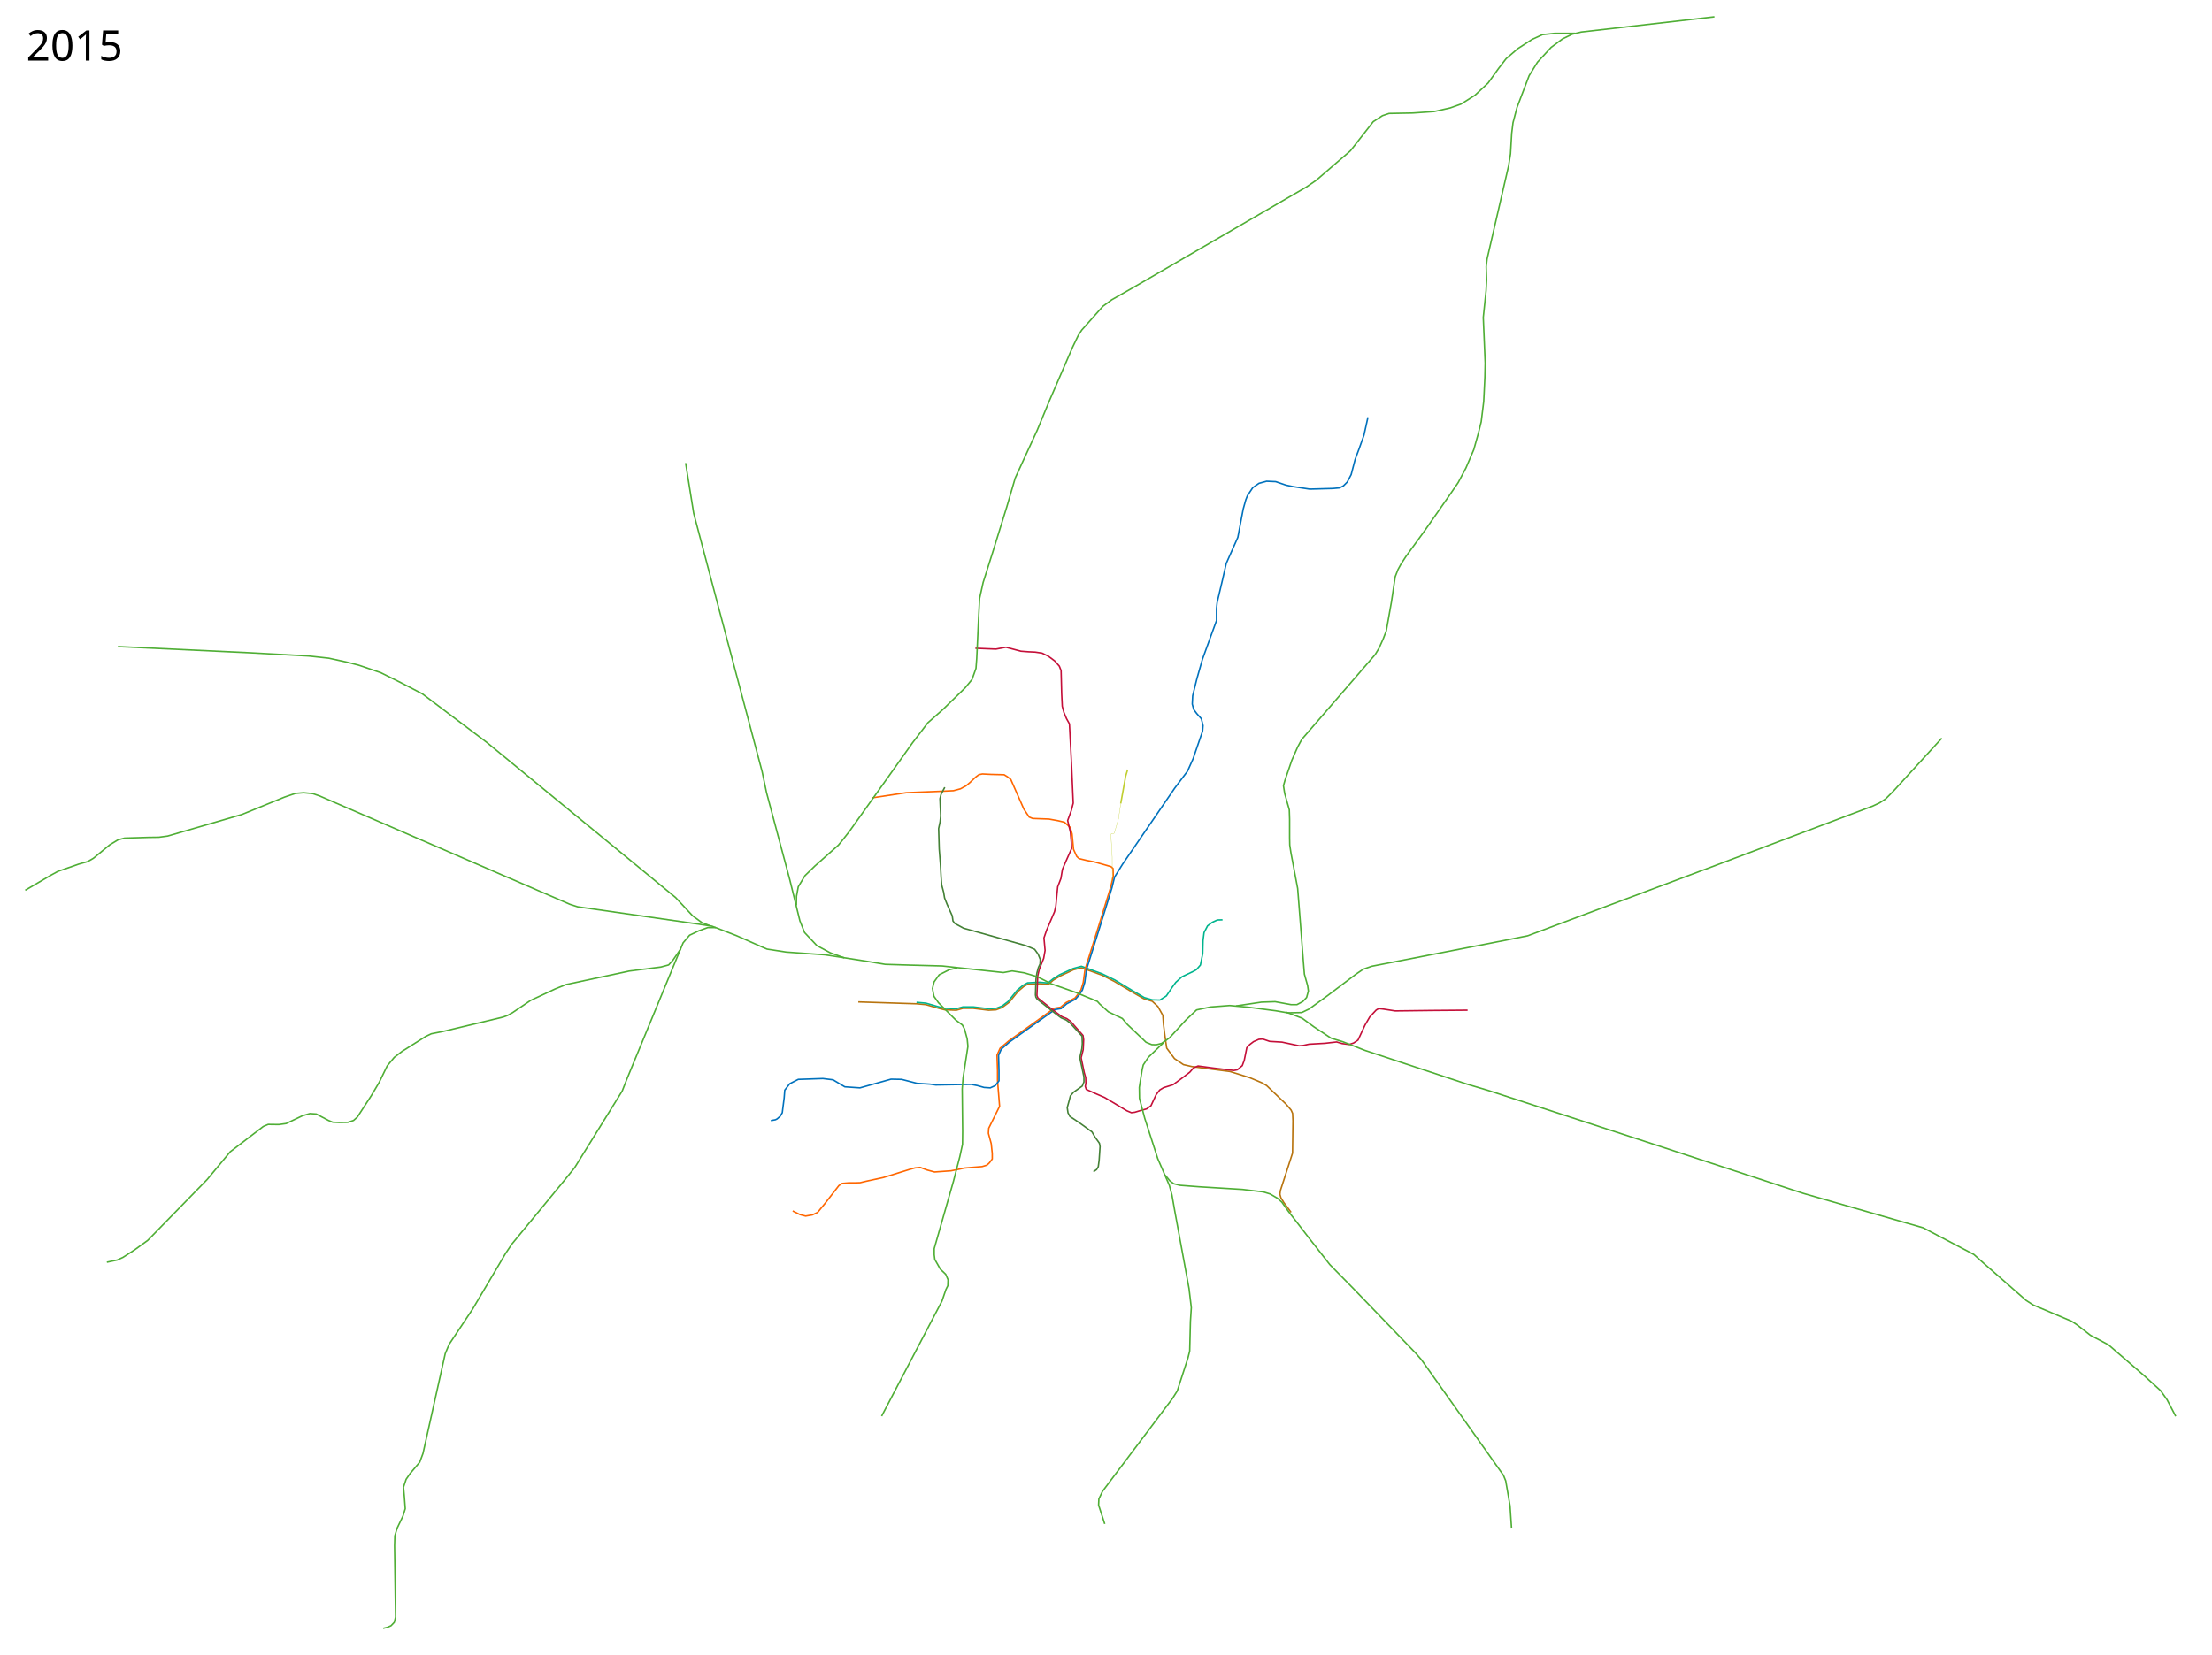
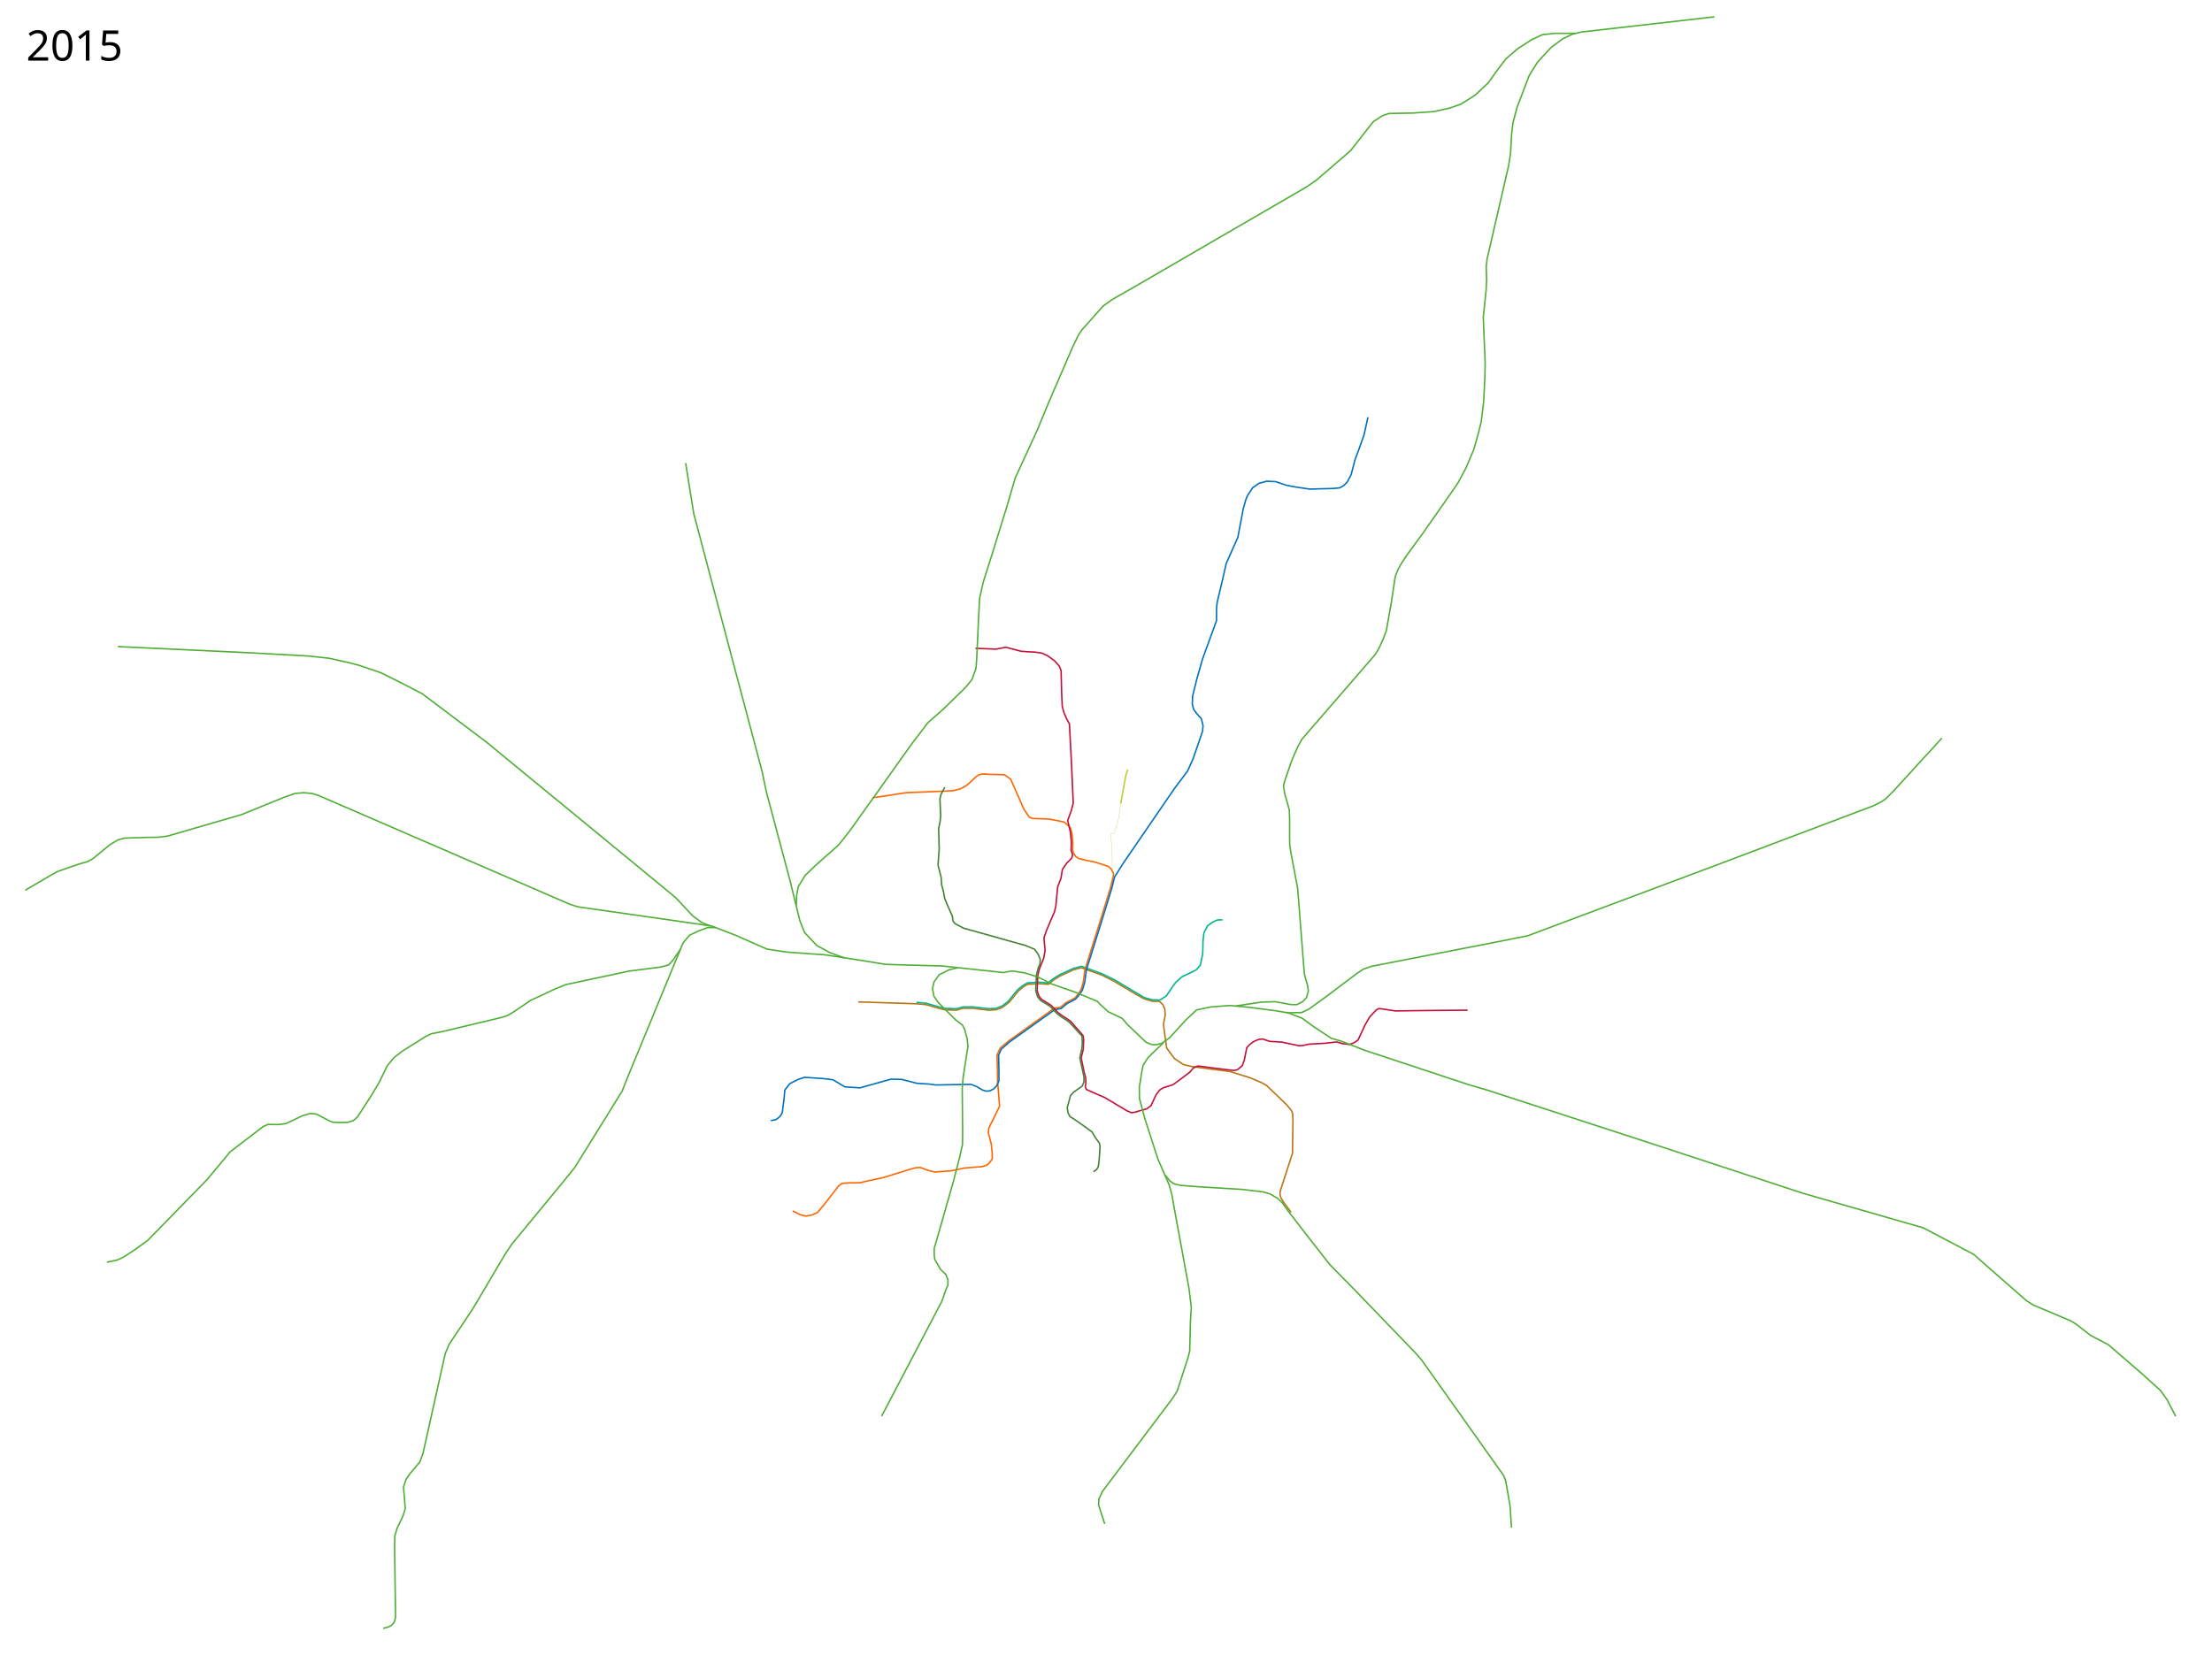
<svg xmlns="http://www.w3.org/2000/svg" height="5650" width="7550" viewBox="100, 0, 7550, 5650">
-   <path d="M3029.571 3420.682l198.697 6.365 31.82 2.828 44.548 12.728 19.799 4.95 39.598 1.414 22.627-6.364h35.356l52.326 6.364 25.455-1.414 20.506-7.779 24.042-17.677 30.406-37.477 19.092-16.263 13.435-7.779 41.012-2.12 30.405 2.12 16.264-14.142 21.92-13.435 46.67-21.92 27.576-7.071 70.711 25.456 40.305 20.506 60.811 36.062 40.305 23.335 29.699 9.192 19.092 17.678 16.97 30.405 2.122 30.406 4.95 38.89 6.117 42.468 26.578 35.812 30.575 20.588 28.653 6.492 64.347 8.485 65.76 8.485 67.883 21.214 40.305 16.97 16.876 9.75 66.69 63.826 16.971 20.013 5.097 11.255 1.14 25.264-1.415 110.308-41.468 128.192-1.537 12.445 3.195 11.624 9.783 16.238 25.077 33.734" fill="none" stroke="#b8740f" stroke-width="5" stroke-linejoin="round" />
+   <path d="M3029.571 3420.682l198.697 6.365 31.82 2.828 44.548 12.728 19.799 4.95 39.598 1.414 22.627-6.364h35.356l52.326 6.364 25.455-1.414 20.506-7.779 24.042-17.677 30.406-37.477 19.092-16.263 13.435-7.779 41.012-2.12 30.405 2.12 16.264-14.142 21.92-13.435 46.67-21.92 27.576-7.071 70.711 25.456 40.305 20.506 60.811 36.062 40.305 23.335 29.699 9.192 24.516.283 11.074 10.676 7.15 14.567 1.365 21.81-5.921 31.153 4.95 38.89 6.117 42.468 26.578 35.812 30.575 20.588 28.653 6.492 64.347 8.485 65.76 8.485 67.883 21.214 40.305 16.97 16.876 9.75 66.69 63.826 16.971 20.013 5.097 11.255 1.14 25.264-1.415 110.308-41.468 128.192-1.537 12.445 3.195 11.624 9.783 16.238 25.077 33.734" fill="none" stroke="#b8740f" stroke-width="5" stroke-linejoin="round" />
  <path d="M3228.268 3422.047l31.82 2.828 44.547 12.728 19.8 4.95 39.597 1.414 22.628-6.364h35.355l52.326 6.364 25.456-1.414 20.506-7.779 20.042-15.177 31.905-39.477 19.092-15.763 15.935-8.779 41.012-2.12 28.406 2.62 18.263-14.642 21.42-13.435 46.67-21.42 28.077-7.571 71.21 25.956 42.306 20.506 59.81 36.062 41.306 24.335 27.199 7.692 26.091.678 21.97-14.095 19.622-29.094 12.542-17.14 21-19 41-19.5 8.5-5 13.5-15.5 7.975-39.33 1.025-44.17 3.5-27.5 12-23 16-12 17.5-8 17.5-.5" fill="none" stroke="#00b48d" stroke-width="5" stroke-linejoin="round" />
-   <path d="M2805.68 4134.41l25 12.5 19 5 23-4 18-8.5 25.5-31 47-60.5 11-7.5 23-2h21.5l17-.5 21-5 58-12.5 89-27.5 19.5-5.5 17.681-1.692 22.82 8.691 26 7 56-4 27.5-5.5 18.5-4 60.5-5 16.5-5 8.5-8 9.5-13v-19l-3.5-33.5-9.547-35.067 1.061-17.324 37.072-74.953-7.07-88.742v-32.88l-1.768-53.034 10.606-23.688 29.699-25.102 95.813-68.59 59.397-42.78 21.566-3.535 18.385-15.556 30.76-15.91 9.399-11.789 10.894-15.538 7.85-25.488 5.798-43.352 48.79-155.563 38.684-125.244 9.192-37.977-.63-27.133-6.951-6.255-58-16.5-24-4.5-27-6.5-8-7.5-11-24-5-53-6.133-21.87-19.997-17.867-22.37-5.263-30.5-5.5-55.5-2-12-5-18-27-44.726-101.444-11.256-8.815-11.503-7.122-44.515-1.119-29.722-1.478-11.756 2.404-10.748 8.019-20.226 19.226-13.24 10.988-18.771 10.111-23.87 6.36-39.167 1.87-122.5 5-115.5 17.5" fill="none" stroke="#f60" stroke-width="5" stroke-linejoin="round" />
-   <path d="M4769.054 1424.52l-13.435 60.811-17.678 49.498-12.728 33.94-13.435 51.62-13.435 25.456-12.728 12.727-13.435 7.072-22.627 2.12-79.196 2.122-56.569-8.485-24.041-4.95-35.356-12.02-31.112-1.415-26.163 7.071-21.213 14.85-18.106 27.121-5.644 14.342-8.777 31.368-18.385 96.874-39.598 89.095-12.728 55.862-18.385 77.782-2.121 20.506v41.012l-48.083 132.229-19.092 67.175-14.142 57.276-1.415 28.284 4.95 18.385 9.9 13.435 16.263 18.385 5.657 23.334-1.414 18.385-32.527 94.752-19.092 42.427-43.512 57.675-178.52 260.523-26.87 43.133-9.192 37.477-38.184 123.744-48.79 155.563-5.797 43.352-7.85 25.488-10.188 15.891-13.642 15.678-29.698 15.557-19.092 16.263-21.213 3.536-51.62 36.769-103.944 74.246-27.577 24.042-9.192 21.213 1.414 52.326v34.648l-12.728 16.264-16.97 7.778-21.214-1.414-22.627-6.364-21.92-4.243-120.209 2.121-19.799-2.828-44.547-2.828-52.326-13.436-36.063-.707-106.066 29.699-51.619-3.536-12.02-7.07-28.285-16.971-34.648-4.243-84.146 2.828-28.991 14.85-16.97 21.92-2.122 26.87-6.364 50.205-7.07 12.02-10.608 9.193-5.656 2.828-15.557 2.829" fill="none" stroke="#0071bc" stroke-width="5" stroke-linejoin="round" />
-   <path d="M3429.18 2213.41l69.913 2.854 34.445-6.358 51.143 13.503 26 2 22.5 1 23.5 3.5 21.5 10.5 21.606 16.043 15.894 17.957 6 15 2 79 2 43 5.5 20.5 9 21.5 10 18 7 134.5 6 136-6.5 25-12.5 34.5 9.5 40.5 3 35 1 20-20.5 46-11 25.5-5 30.5-6.5 17-4.5 11.5-3 30-3.5 36.5-4.5 19-27 63-8.982 26.352 3.87 42.76-4.759 26.758-15.13 37.63-5 21.5-1 20.5-2 47.5 3.5 8.5 37.5 30 28 21.5 17 12.5 15.5 6 13.5 9.5 42.5 48.5 2 14-1.5 34-7 28 10.5 50.5 5 17.5.5 20-2 9.5 3.5 10.5 25.5 11.5 37 16 21 12.5 55 33 15.5 6.5 11.5-1.5 18.5-5.5 22-6 14.856-10.867 17.534-37.633 12.37-16.126 13.24-7.874 32-10 28-20.5 29.5-22.5 12.5-14.5 15.5-6.5 54.134 7.248 55.26 6.63 12.978 1.377 11.755-2.266 16.874-14.248 6.767-18.378 8.626-42.835 10-10.769 13.244-10.007 17.863-7.752 13.5-1 23.5 8 42 2.5 58.5 12.5 13.5-1 20.5-4.5 54-3 17.5-2 22.5-2.5 19 5.5 24 3 15-5 15-10 24-51.5 16-27.5 22-23.5 8.5-5 14.5 1.5 42 6.5 122.5-1.5 124.5-1" fill="none" stroke="#c40f39" stroke-width="5" stroke-linejoin="round" />
-   <path d="M3324.68 2687.91l-12.5 23.5-4 15.5 2.5 59-2 19.5-5 23.5 2 70 4 50.5 2.5 45.5 2 26.5 6.523 24.64 3.301 19.777 8.81 22.2 17.367 38.882 2.5 17.5 6.5 8.5 29.5 16 132.5 37 80 22.5 30.163 12.633 11.867 16.49 7.366 18.114-.713 15.26-5.683 12.503-5 18.5-3 19.5-2 55.5 1.5 7.5 4.5 7 61.5 48.5 20 15 17.5 7.5 13 10 41 45 1 25-1.5 17.5-7 31.5 14 65.5v17l-5.652 13.893-29.989 21.266-10.613 12.57-4.246 16.271-6.496 23.615 2.644 17.885 6.706 12.643 12.639 8.098 22.507 15.26 40 29 11 19 8.5 11.5 5.885 8.4 2.126 11.014-3.111 46.696-3 22.493-5.63 9.507-10.77 7.39" fill="none" stroke="#448136" stroke-width="5" stroke-linejoin="round" />
+   <path d="M2805.68 4134.41l25 12.5 19 5 23-4 18-8.5 25.5-31 47-60.5 11-7.5 23-2h21.5l17-.5 21-5 58-12.5 89-27.5 19.5-5.5 17.681-1.692 22.82 8.691 26 7 56-4 27.5-5.5 18.5-4 60.5-5 16.5-5 8.5-8 9.5-13v-19l-3.5-33.5-9.547-35.067 1.061-17.324 37.072-74.953-7.07-88.742v-32.88l-1.768-53.034 10.606-23.688 29.699-25.102 95.813-68.59 59.397-42.78 21.566-3.535 18.385-15.556 30.76-15.91 9.399-11.789 10.894-15.538 7.85-25.488 5.798-43.352 48.79-155.563 38.684-125.244 9.192-37.977 1.223-9.342-8.212-15.734-9.944-9.247-48.648-15.565-24-4.5-27-6.5-10.993-6.752-7.104-9.455-4.27-12.674.743-26.234-2.376-29.385-6.133-21.87-19.997-17.867-22.37-5.263-30.5-5.5-55.5-2-12-5-18-27-44.726-101.444-11.256-8.815-11.503-7.122-44.515-1.119-29.722-1.478-11.756 2.404-10.748 8.019-20.226 19.226-13.24 10.988-18.771 10.111-23.87 6.36-39.167 1.87-122.5 5-115.5 17.5" fill="none" stroke="#f60" stroke-width="5" stroke-linejoin="round" />
+   <path d="M4769.054 1424.52l-13.435 60.811-17.678 49.498-12.728 33.94-13.435 51.62-13.435 25.456-12.728 12.727-13.435 7.072-22.627 2.12-79.196 2.122-56.569-8.485-24.041-4.95-35.356-12.02-31.112-1.415-26.163 7.071-21.213 14.85-18.106 27.121-5.644 14.342-8.777 31.368-18.385 96.874-39.598 89.095-12.728 55.862-18.385 77.782-2.121 20.506v41.012l-48.083 132.229-19.092 67.175-14.142 57.276-1.415 28.284 4.95 18.385 9.9 13.435 16.263 18.385 5.657 23.334-1.414 18.385-32.527 94.752-19.092 42.427-43.512 57.675-178.52 260.523-26.87 43.133-9.192 37.477-38.184 123.744-48.79 155.563-5.797 43.352-7.85 25.488-10.188 15.891-13.642 15.678-29.698 15.557-19.092 16.263-21.213 3.536-51.62 36.769-103.944 74.246-27.577 24.042-9.192 21.213 1.414 52.326v34.648l-8.496 17.85-9.829 10.027-13.235 6.37-12.506.985-12.665-4.008-18.263-10.993-20.466-8.21-120.208 2.121-19.799-2.828-44.547-2.828-52.326-13.436-36.063-.707-106.066 29.699-51.619-3.536-12.02-7.07-28.285-16.971-34.648-4.243-62.808-4.18-21.338 7.008-28.991 14.85-16.97 21.92-2.122 26.87-6.364 50.205-7.07 12.02-10.608 9.193-5.656 2.828-15.557 2.829" fill="none" stroke="#0071bc" stroke-width="5" stroke-linejoin="round" />
+   <path d="M3429.18 2213.41l69.913 2.854 34.445-6.358 51.143 13.503 26 2 22.5 1 23.5 3.5 21.5 10.5 21.606 16.043 15.894 17.957 6 15 2 79 2 43 5.5 20.5 9 21.5 10 18 7 134.5 6 136-6.5 25-12.5 34.5 9.5 40.5 3 35-.87 25.611 5.18 16.214-2.713 10.487-17.17 17.429-14.927 21.76-5 30.5-6.5 17-4.5 11.5-3 30-3.5 36.5-4.5 19-27 63-8.982 26.35 3.87 42.76-4.759 26.76-15.13 37.63-5 21.5-1 20.5-1.438 30.853 6.493 19.16 9.933 11.44 31.12 19.122 23.511 24.867 14.756 11.003 15.126 9.554 13.5 9.5 42.5 48.5 2 14-1.5 34-7 28 10.5 50.5 5 17.5.5 20-2 9.5 3.5 10.5 25.5 11.5 37 16 21 12.5 55 33 15.5 6.5 11.5-1.5 18.5-5.5 22-6 14.855-10.867 17.534-37.633 12.37-16.126 13.24-7.874 32-10 28-20.5 29.5-22.5 12.5-14.5 15.5-6.5 54.134 7.248 55.26 6.63 12.978 1.377 11.755-2.266 16.874-14.248 6.767-18.378 8.626-42.835 10-10.769 13.244-10.007 17.863-7.752 13.5-1 23.5 8 42 2.5 58.5 12.5 13.5-1 20.5-4.5 54-3 17.5-2 22.5-2.5 19 5.5 24 3 15-5 15-10 24-51.5 16-27.5 22-23.5 8.5-5 14.5 1.5 42 6.5 122.5-1.5 124.5-1" fill="none" stroke="#c40f39" stroke-width="5" stroke-linejoin="round" />
+   <path d="M3324.68 2687.91l-12.5 23.5-4 15.5 2.5 59-2 19.5-5 23.5 2 70-4.042 54.427 10.543 41.572 2 26.5 6.522 24.64 3.301 19.778 8.81 22.2 17.367 38.882 2.5 17.5 6.5 8.5 29.5 16 132.5 37 80 22.5 30.163 12.633 11.867 16.49 7.366 18.114-.713 15.26-5.683 12.503-5 18.5-1.69 8.652-2.562 51.011 6.737 21.902 10.86 12.798 31.732 19.402 24.717 25.918 13.08 9.763 17.126 11.054 11.504 8.317 42.496 46.683 1 25-1.5 17.5-7 31.5 14 65.5v17l-5.652 13.893-29.989 21.266-10.613 12.57-4.246 16.271-6.496 23.615 2.644 17.885 6.706 12.643 12.639 8.098 22.507 15.26 40 29 11 19 8.5 11.5 5.885 8.4 2.126 11.014-3.111 46.696-3 22.493-5.63 9.507-10.77 7.39" fill="none" stroke="#448136" stroke-width="5" stroke-linejoin="round" />
  <path d="M186.18 3039.41l89.5-52.5 22-12 70.5-24.5 31.5-9 19-11 56.5-46.5 27.5-16.5 22.5-6 81-2.5 36-.5 30-4 253-73.5 146-59.5 36.5-12.5 28.5-2.5 31 3 23.5 8 854.5 370 26.5 8.5 401 57.5 57 8.5 84 32.5 87 38.5 17.5 7.5 65 10 133 9.5 132.5 20.5 73 12 82.5 2.5 111.5 3 74 8 135 14.5 30-5.5 41.5 6.5 45 13.5 47 24 84 29.5 73.5 30.5 7.5 8.5 30.038 27.173 47.456 22.555 17.007 20.271 64 61 19.5 8 15 .5 18.5-4.5 27.5-19.5 55-60 37-35 48-10 65-5 65 6 92 12 41 7 48-1 25-12 62-45 98-74 25-17 29-10 401-78 131-26 654-245 524-198 23.5-11 20.5-13.5 26.5-26.5 165-180.5" fill="none" stroke="#4fae35" stroke-width="5" stroke-linejoin="round" />
  <path d="M2981.68 3270.41l-48-17.5-45.5-24.5-42-44.5-16-40-34.5-140.5-79.5-298-15-71.5-151.5-571-82-310.5-27.5-171.5" fill="none" stroke="#4fae35" stroke-width="5" stroke-linejoin="round" />
  <path d="M2818.18 3090.91l.5-31 6-32.5 23-38 34.5-33.5 79.5-70.5 17-21 20.5-26 107-150 108.5-152.5 28.5-37 23.5-31 51.5-45.5 76-74 23.5-28.5 13.5-38 2.5-33 6.5-141 3.5-65 12-54.5 32-101 49-158 28.5-97.5 75-163 40.5-98 80.5-186 19.5-40.5 11.5-17.5 72.5-81.5 30-22 81.5-46.5 583-338.5 33.5-23 116.5-100.5 35-44.5 43-55 31.5-20.5 22.5-7.5 81-1.5 72.5-5 55.5-12.5 36.5-13 47.5-30 45-42 36-50 25.5-33 40-34.5 49-31.5 35-16 41.5-4.5h70M3367.68 3304.41l-28 6.5-34 17-17.5 24.5-5.5 22.5 5 26.5 15.5 22 59.5 59.5 22 16.5 7.5 14 9 33.5 2.5 25.5-16.5 107.5-3 37.5 1.5 145-.5 44.5-9 41.5-22 85-65.5 229.5v21l2 16 18.906 33.238 18.384 17.678 7.779 18.385-.707 20.506-6.365 12.728-13.496 39.464-206 393M4070.68 3560.41l-51 49-17.5 26.5-4 17.5-9.5 59 .5 37.5 18 68 44.5 138 39.5 91 9 33.5 10 57 48.3 262.494 7.7 64.505-3 47-2.5 101-6 24-36.5 112.5-16.5 26-238.5 316.5-12.5 26-1 21 21 64.5" fill="none" stroke="#4fae35" stroke-width="5" stroke-linejoin="round" />
  <path d="M4075.18 4012.91l20 22 20.5 10.5 34.5 4.5 258.5 19.5 38 12.5 23.5 18 15.5 21 27.5 35.5 33.5 41 74.5 102.5" fill="none" />
  <path d="M4490.68 3455.91l54 20.5 39.5 29 59 39 41 12.5 74 29 352 116.5 71 21 570 185.5 504 165.5 409 117.5 173 91 32.5 29 146 128 24 15.5 131 55.5 19 12.5 45.5 35.5 61.5 32.5 118 102 60 54.5 22 31 29.5 56.5M4077.18 4012.41l16 19.5 13 9.5 21.5 5.5 65 5 148 9 71.5 8.5 23 7 25.5 15 14.5 13 23.5 33 30 38.5 35 45.5 75.264 96.177 82.734 84.15 210.718 218.497 19.092 21.92 280.014 394.565 7.778 19.092 14.85 85.56 4.949 74.246M4318.68 3434.41l87-13 46.5-1.5 54.5 10h20l20-10.5 13-14 6-22-2.5-18-11-39.5-3.5-43-19.5-249.5-23-122-4-26-.5-25v-63.5l-1-32-16-56.5-4-26 5.5-19.5 23-67 20-45.5 14-26 83.5-96.5 167-193 13-21.5 14-31 11-28.5 17.5-98.5 13-86.5 9.5-24.5 10.5-19 16.5-25.5 63-86.5 89.5-128 26-38 26.5-50 26.5-62 16-57 9.5-38.5 8.5-69.5 4-83.5 1-47.5-6.5-155.5 9.5-91 2-37.5-1.5-45 3-26 73.5-318.5 6.5-40.5 4-70 4.5-36.5 13.5-51.5 41.5-109 28.5-46 46.5-50.5 39-29 33-16 31-7.5 454.5-52" fill="none" stroke="#4fae35" stroke-width="5" stroke-linejoin="round" />
  <text style="line-height:125%;-inkscape-font-specification:Sans" y="5547.961" x="189.453" font-weight="400" font-size="144px" font-family="Sans" letter-spacing="0" word-spacing="0" />
  <text style="line-height:125%;-inkscape-font-specification:Sans" y="206.961" x="189.453" font-weight="400" font-size="144px" font-family="Sans" letter-spacing="0" word-spacing="0">
    <tspan y="206.961" x="189.453">2015</tspan>
  </text>
  <path d="M2524.343 3161.119L2495 3149.45l-31.113-22.98-57.63-61.872-235.112-193.394-410.122-336.937-219.557-165.463-73.539-38.183-68.236-33.941-76.014-25.81-40.305-10.253-61.518-13.435-68.236-7.425-199.404-10.96-451.841-21.213M2543.18 3166.91h-27.5l-30.5 11-31.5 15-22 26-21 50.5-170.5 413.5-16.5 42-162.5 262-36 44.5-178 216-21.5 32-112.5 190-80 120-13.5 32-76 341-11 29.5-33 39-13.5 19.5-9 27 3 33 3 40.5-8 25.5-19.5 40.5-8 26.5-1 33.5 3.5 244-4.5 18-11 11.5-12.5 5.5-14.5 3.5" fill="none" stroke="#4fae35" stroke-width="5" stroke-linejoin="round" />
  <path d="M2423.18 3239.91l-26.5 38.5-14.5 16-26 7-109 14-215.5 46-37 15-83.5 39-62 42-17 9.5-15 5.5-207 49.5-38 7.5-19 9-80 50.5-27.5 21-24 29-27.5 56.5-27 45.5-47.5 73-13 11.5-19.5 6.5-29.5.5-22-1-14.5-6-41.5-22-22-1.5-25.5 7.5-55.5 26.5-25 3.5-36.5-.5-16.5 7-113 86.5-31.5 38-47.5 57-202.5 207.5-45 32.5-39.5 25.5-19.5 9-35.5 7.5" fill="none" stroke="#4fae35" stroke-width="5" stroke-linejoin="round" />
  <path d="M3925.338 2743.304l16.664-92.843 6.878-23.012" fill="none" stroke="#c0ce30" stroke-width="5" stroke-linejoin="round" />
  <path d="M3925.338 2743.304l-7.67 52.108-14.02 47.876-1.587 2.117-8.2.529-2.116 2.91 4.411 77.122.087 41.011.53 26.201-4.05 16.203" fill="none" stroke="#c0ce30" stroke-linejoin="round" />
</svg>
